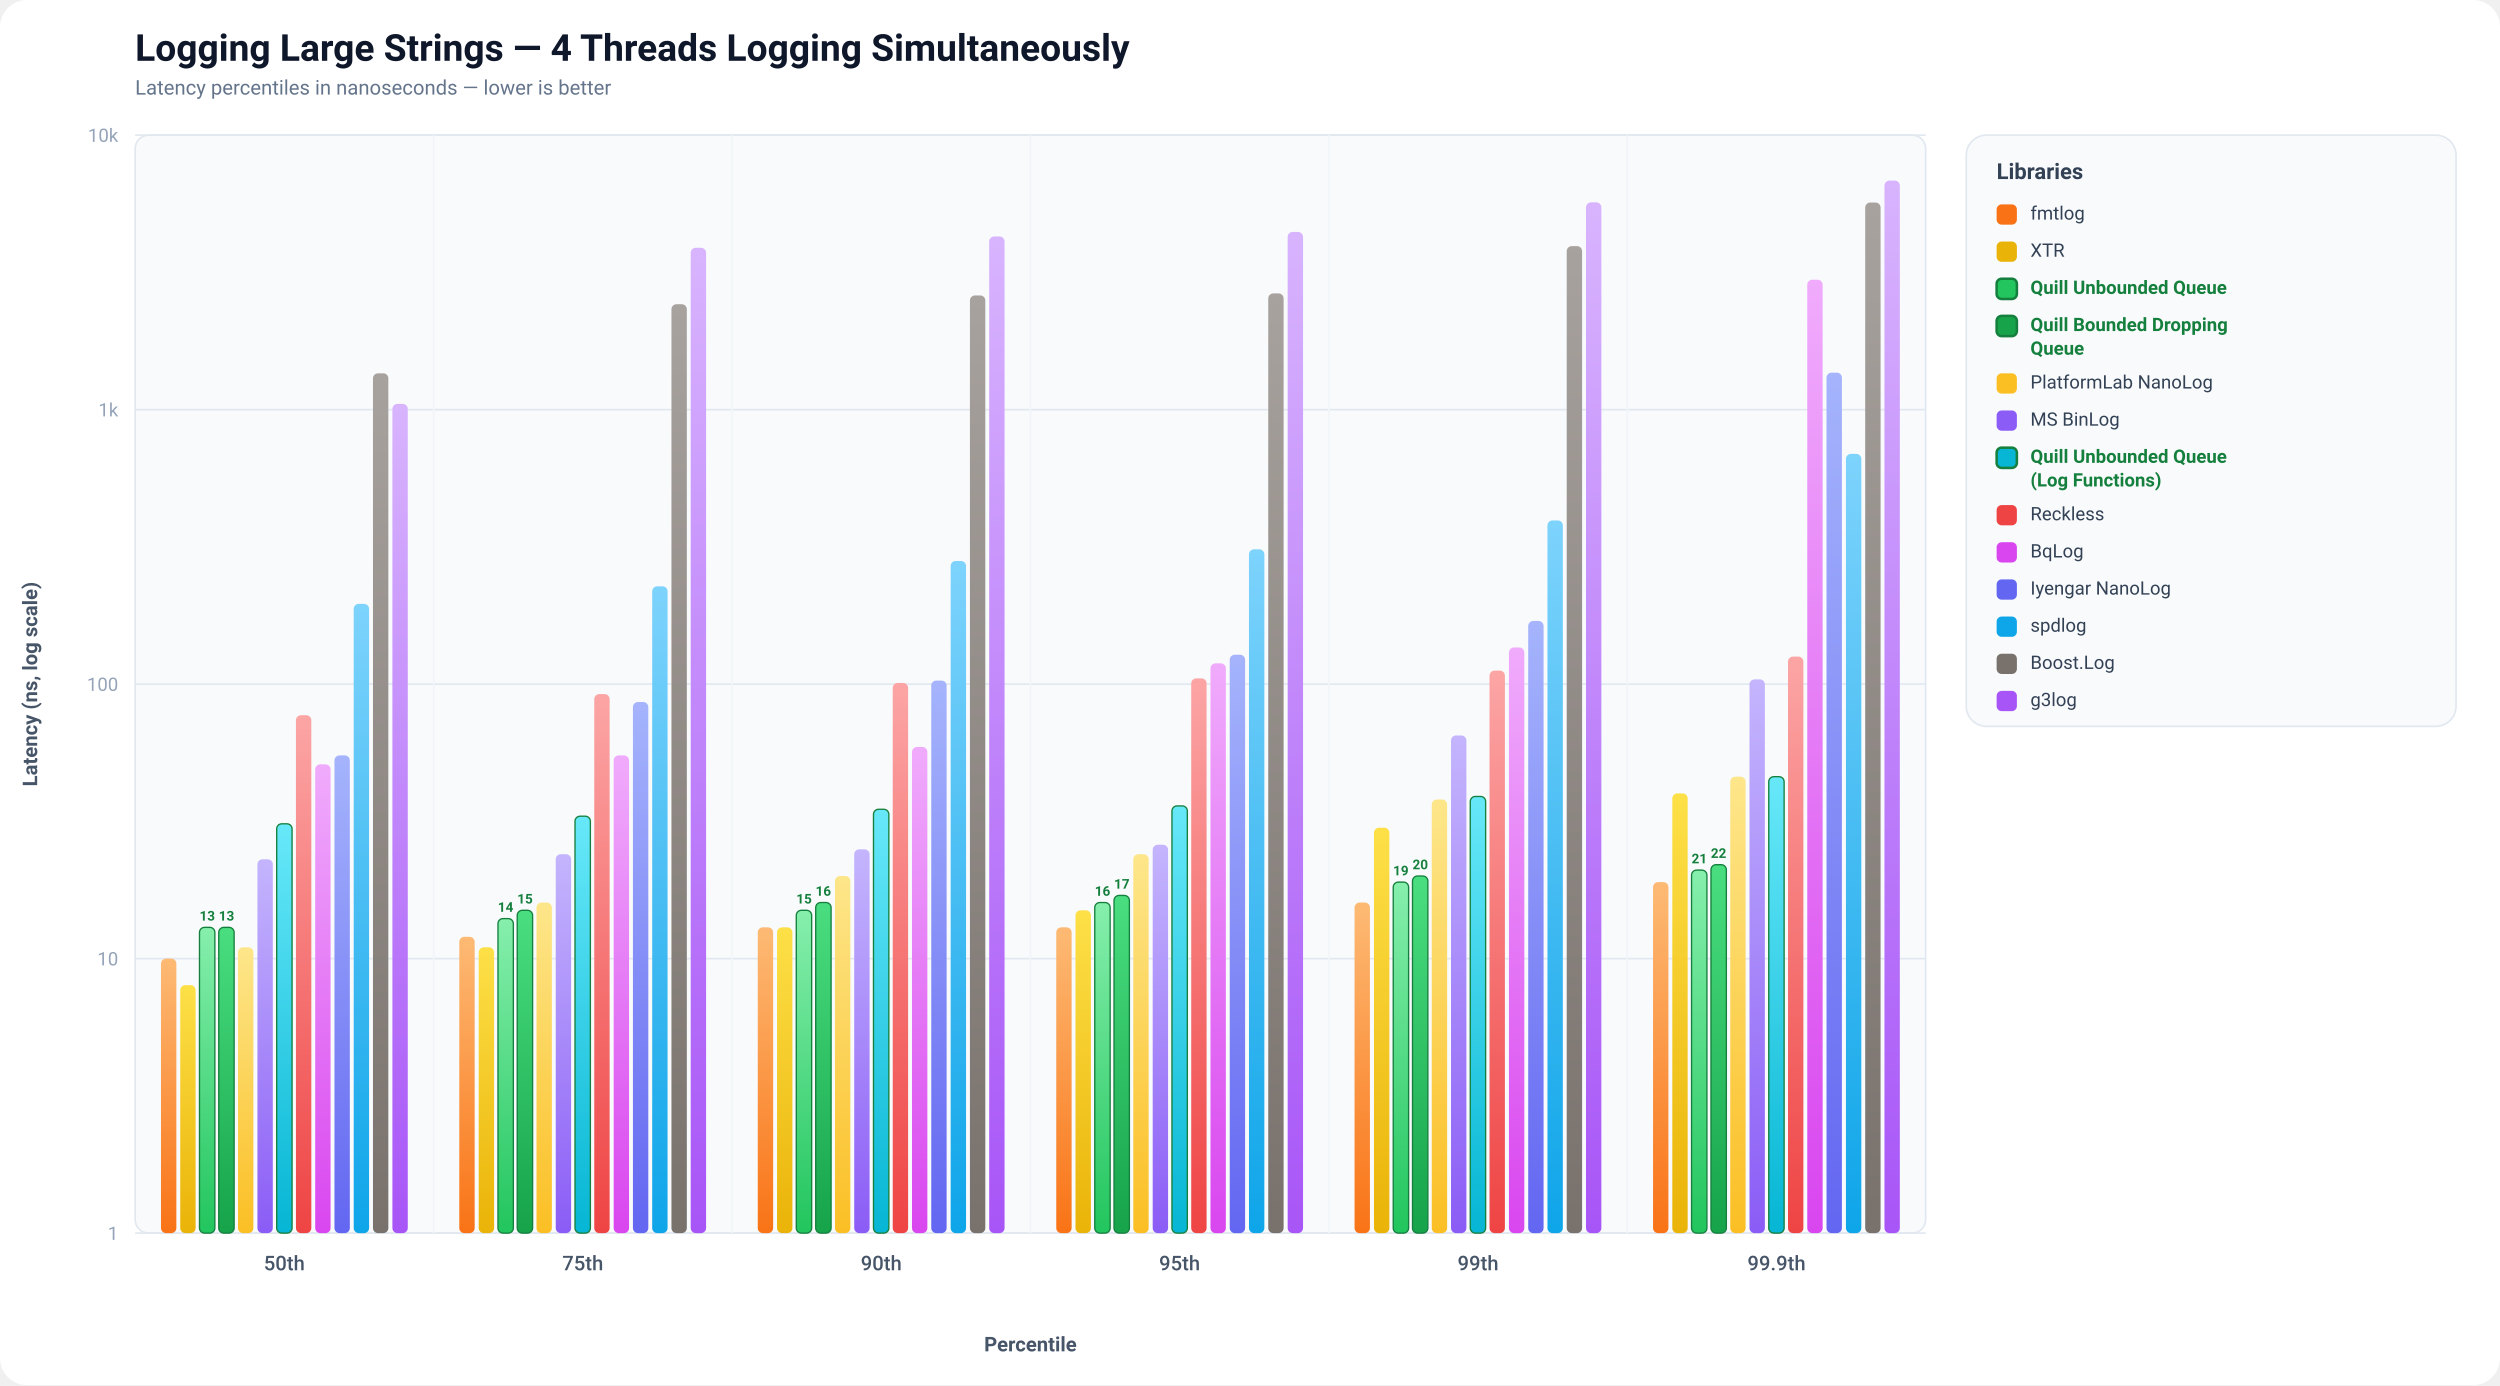
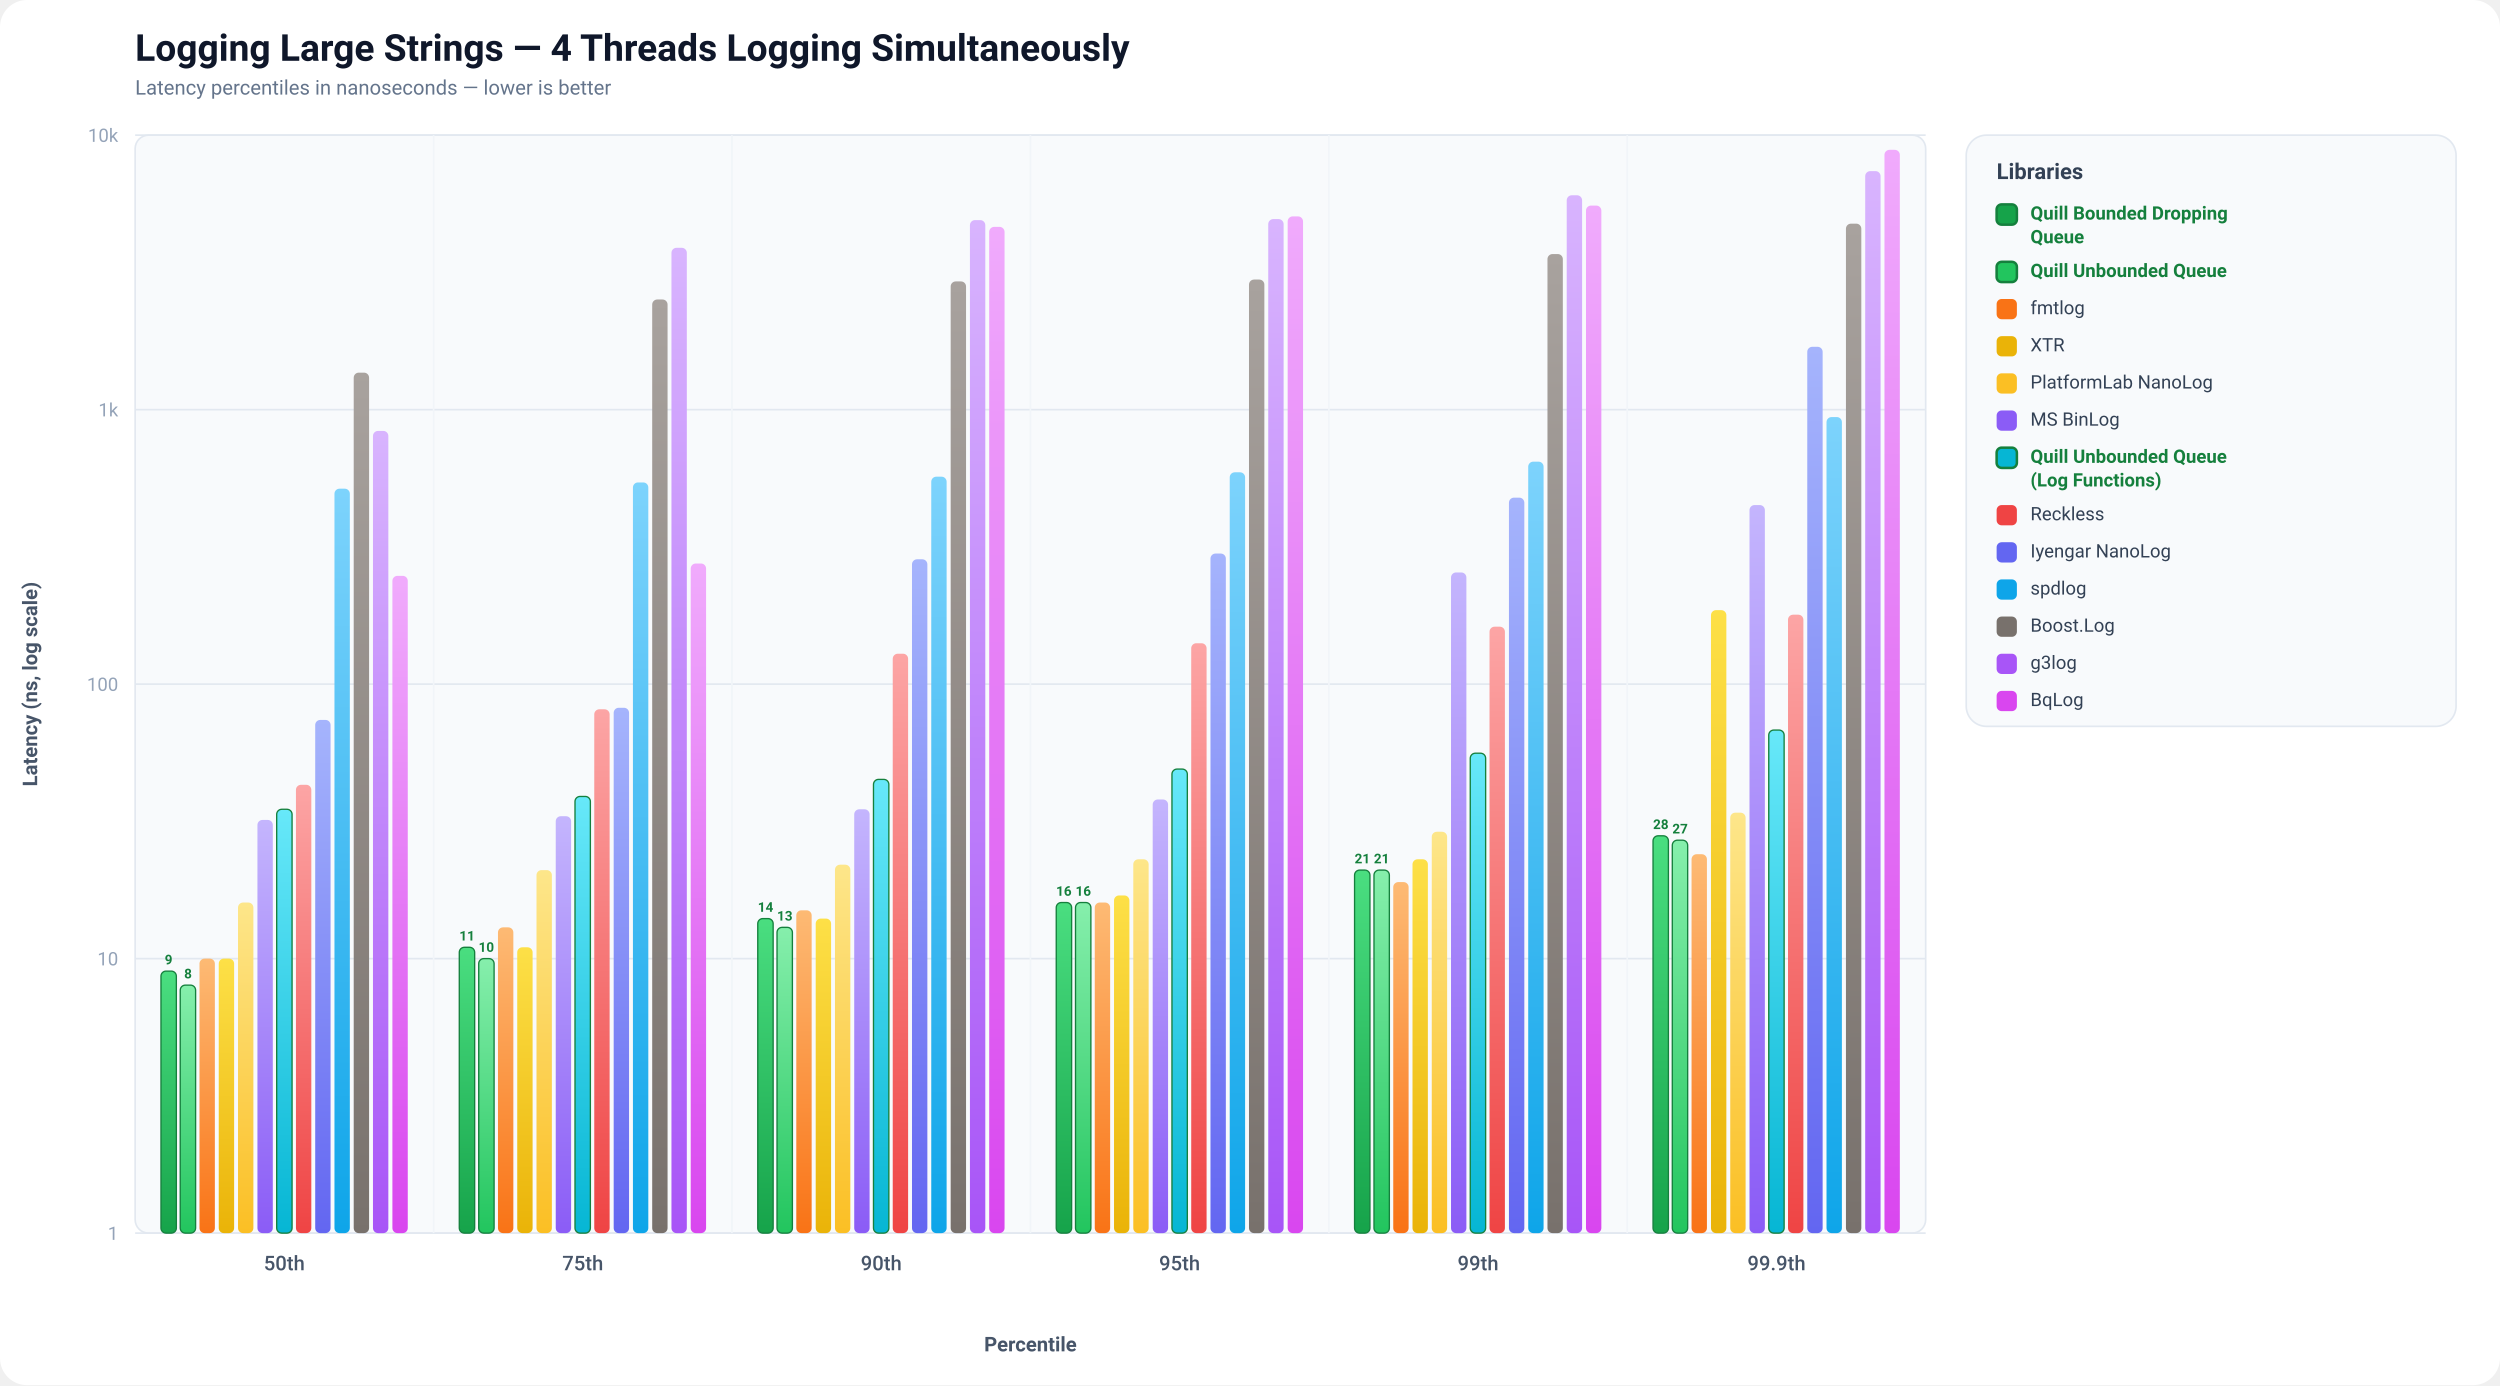
<svg xmlns="http://www.w3.org/2000/svg" width="1480" height="820" viewBox="0 0 1480 820">
  <defs>
+     <linearGradient id="grad_Quill_Bounded_Dropping_Queue" x1="0" y1="0" x2="0" y2="1">
+       <stop offset="0%" stop-color="#4ade80" />
+       <stop offset="100%" stop-color="#16a34a" />
+     </linearGradient>
+     <linearGradient id="grad_Quill_Unbounded_Queue" x1="0" y1="0" x2="0" y2="1">
+       <stop offset="0%" stop-color="#86efac" />
+       <stop offset="100%" stop-color="#22c55e" />
+     </linearGradient>
    <linearGradient id="grad_fmtlog" x1="0" y1="0" x2="0" y2="1">
      <stop offset="0%" stop-color="#fdba74" />
      <stop offset="100%" stop-color="#f97316" />
    </linearGradient>
    <linearGradient id="grad_XTR" x1="0" y1="0" x2="0" y2="1">
      <stop offset="0%" stop-color="#fde047" />
      <stop offset="100%" stop-color="#eab308" />
    </linearGradient>
-     <linearGradient id="grad_Quill_Unbounded_Queue" x1="0" y1="0" x2="0" y2="1">
-       <stop offset="0%" stop-color="#86efac" />
-       <stop offset="100%" stop-color="#22c55e" />
-     </linearGradient>
-     <linearGradient id="grad_Quill_Bounded_Dropping_Queue" x1="0" y1="0" x2="0" y2="1">
-       <stop offset="0%" stop-color="#4ade80" />
-       <stop offset="100%" stop-color="#16a34a" />
-     </linearGradient>
    <linearGradient id="grad_PlatformLab_NanoLog" x1="0" y1="0" x2="0" y2="1">
      <stop offset="0%" stop-color="#fde68a" />
      <stop offset="100%" stop-color="#fbbf24" />
    </linearGradient>
    <linearGradient id="grad_MS_BinLog" x1="0" y1="0" x2="0" y2="1">
      <stop offset="0%" stop-color="#c4b5fd" />
      <stop offset="100%" stop-color="#8b5cf6" />
    </linearGradient>
    <linearGradient id="grad_Quill_Unbounded_Queue__Log_Functions_" x1="0" y1="0" x2="0" y2="1">
      <stop offset="0%" stop-color="#67e8f9" />
      <stop offset="100%" stop-color="#06b6d4" />
    </linearGradient>
    <linearGradient id="grad_Reckless" x1="0" y1="0" x2="0" y2="1">
      <stop offset="0%" stop-color="#fca5a5" />
      <stop offset="100%" stop-color="#ef4444" />
    </linearGradient>
+     <linearGradient id="grad_Iyengar_NanoLog" x1="0" y1="0" x2="0" y2="1">
+       <stop offset="0%" stop-color="#a5b4fc" />
+       <stop offset="100%" stop-color="#6366f1" />
+     </linearGradient>
+     <linearGradient id="grad_spdlog" x1="0" y1="0" x2="0" y2="1">
+       <stop offset="0%" stop-color="#7dd3fc" />
+       <stop offset="100%" stop-color="#0ea5e9" />
+     </linearGradient>
+     <linearGradient id="grad_Boost_Log" x1="0" y1="0" x2="0" y2="1">
+       <stop offset="0%" stop-color="#a8a29e" />
+       <stop offset="100%" stop-color="#78716c" />
+     </linearGradient>
+     <linearGradient id="grad_g3log" x1="0" y1="0" x2="0" y2="1">
+       <stop offset="0%" stop-color="#d8b4fe" />
+       <stop offset="100%" stop-color="#a855f7" />
+     </linearGradient>
    <linearGradient id="grad_BqLog" x1="0" y1="0" x2="0" y2="1">
      <stop offset="0%" stop-color="#f0abfc" />
      <stop offset="100%" stop-color="#d946ef" />
-     </linearGradient>
-     <linearGradient id="grad_Iyengar_NanoLog" x1="0" y1="0" x2="0" y2="1">
-       <stop offset="0%" stop-color="#a5b4fc" />
-       <stop offset="100%" stop-color="#6366f1" />
-     </linearGradient>
-     <linearGradient id="grad_spdlog" x1="0" y1="0" x2="0" y2="1">
-       <stop offset="0%" stop-color="#7dd3fc" />
-       <stop offset="100%" stop-color="#0ea5e9" />
-     </linearGradient>
-     <linearGradient id="grad_Boost_Log" x1="0" y1="0" x2="0" y2="1">
-       <stop offset="0%" stop-color="#a8a29e" />
-       <stop offset="100%" stop-color="#78716c" />
-     </linearGradient>
-     <linearGradient id="grad_g3log" x1="0" y1="0" x2="0" y2="1">
-       <stop offset="0%" stop-color="#d8b4fe" />
-       <stop offset="100%" stop-color="#a855f7" />
    </linearGradient>
  </defs>
  <rect width="100%" height="100%" fill="#ffffff" rx="16" />
  <text x="80.0" y="36.0" font-family="-apple-system, BlinkMacSystemFont, Segoe UI, Roboto, Helvetica Neue, Arial, sans-serif" font-size="22" font-weight="700" text-anchor="start" fill="#0f172a">Logging Large Strings — 4 Threads Logging Simultaneously</text>
  <text x="80.0" y="56.0" font-family="-apple-system, BlinkMacSystemFont, Segoe UI, Roboto, Helvetica Neue, Arial, sans-serif" font-size="12" font-weight="400" text-anchor="start" fill="#64748b">Latency percentiles in nanoseconds — lower is better</text>
  <rect x="80" y="80" width="1060" height="650" rx="8" fill="#f8fafc" stroke="#e2e8f0" stroke-width="1" />
  <line x1="80" y1="730.0" x2="1140" y2="730.0" stroke="#e2e8f0" stroke-width="1" />
  <text x="70.0" y="734.0" font-family="-apple-system, BlinkMacSystemFont, Segoe UI, Roboto, Helvetica Neue, Arial, sans-serif" font-size="11" font-weight="400" text-anchor="end" fill="#94a3b8">1</text>
  <line x1="80" y1="567.5" x2="1140" y2="567.5" stroke="#e2e8f0" stroke-width="1" />
  <text x="70.0" y="571.5" font-family="-apple-system, BlinkMacSystemFont, Segoe UI, Roboto, Helvetica Neue, Arial, sans-serif" font-size="11" font-weight="400" text-anchor="end" fill="#94a3b8">10</text>
  <line x1="80" y1="405.0" x2="1140" y2="405.0" stroke="#e2e8f0" stroke-width="1" />
  <text x="70.0" y="409.0" font-family="-apple-system, BlinkMacSystemFont, Segoe UI, Roboto, Helvetica Neue, Arial, sans-serif" font-size="11" font-weight="400" text-anchor="end" fill="#94a3b8">100</text>
  <line x1="80" y1="242.5" x2="1140" y2="242.5" stroke="#e2e8f0" stroke-width="1" />
  <text x="70.0" y="246.5" font-family="-apple-system, BlinkMacSystemFont, Segoe UI, Roboto, Helvetica Neue, Arial, sans-serif" font-size="11" font-weight="400" text-anchor="end" fill="#94a3b8">1k</text>
  <line x1="80" y1="80.0" x2="1140" y2="80.0" stroke="#e2e8f0" stroke-width="1" />
  <text x="70.0" y="84.0" font-family="-apple-system, BlinkMacSystemFont, Segoe UI, Roboto, Helvetica Neue, Arial, sans-serif" font-size="11" font-weight="400" text-anchor="end" fill="#94a3b8">10k</text>
  <text x="168.3" y="752.0" font-family="-apple-system, BlinkMacSystemFont, Segoe UI, Roboto, Helvetica Neue, Arial, sans-serif" font-size="12" font-weight="500" text-anchor="middle" fill="#475569">50th</text>
-   <rect x="95.3" y="567.5" width="9.1" height="162.5" rx="3" fill="url(#grad_fmtlog)" />
-   <rect x="106.7" y="583.2" width="9.1" height="146.8" rx="3" fill="url(#grad_XTR)" />
-   <rect x="118.1" y="549.0" width="9.1" height="181.0" rx="3" fill="url(#grad_Quill_Unbounded_Queue)" stroke="#15803d" stroke-width="0.8" />
-   <rect x="129.5" y="549.0" width="9.1" height="181.0" rx="3" fill="url(#grad_Quill_Bounded_Dropping_Queue)" stroke="#15803d" stroke-width="0.8" />
-   <rect x="140.9" y="560.8" width="9.1" height="169.2" rx="3" fill="url(#grad_PlatformLab_NanoLog)" />
-   <rect x="152.4" y="508.7" width="9.1" height="221.3" rx="3" fill="url(#grad_MS_BinLog)" />
-   <rect x="163.8" y="487.7" width="9.1" height="242.3" rx="3" fill="url(#grad_Quill_Unbounded_Queue__Log_Functions_)" stroke="#15803d" stroke-width="0.8" />
-   <rect x="175.2" y="423.4" width="9.1" height="306.6" rx="3" fill="url(#grad_Reckless)" />
-   <rect x="186.6" y="452.5" width="9.1" height="277.5" rx="3" fill="url(#grad_BqLog)" />
-   <rect x="198.0" y="447.2" width="9.1" height="282.8" rx="3" fill="url(#grad_Iyengar_NanoLog)" />
-   <rect x="209.4" y="357.5" width="9.1" height="372.5" rx="3" fill="url(#grad_spdlog)" />
-   <rect x="220.8" y="221.0" width="9.1" height="509.0" rx="3" fill="url(#grad_Boost_Log)" />
-   <rect x="232.3" y="239.1" width="9.1" height="490.9" rx="3" fill="url(#grad_g3log)" />
+   <rect x="95.3" y="574.9" width="9.1" height="155.1" rx="3" fill="url(#grad_Quill_Bounded_Dropping_Queue)" stroke="#15803d" stroke-width="0.8" />
+   <rect x="106.7" y="583.2" width="9.1" height="146.8" rx="3" fill="url(#grad_Quill_Unbounded_Queue)" stroke="#15803d" stroke-width="0.8" />
+   <rect x="118.1" y="567.5" width="9.1" height="162.5" rx="3" fill="url(#grad_fmtlog)" />
+   <rect x="129.5" y="567.5" width="9.1" height="162.5" rx="3" fill="url(#grad_XTR)" />
+   <rect x="140.9" y="534.3" width="9.1" height="195.7" rx="3" fill="url(#grad_PlatformLab_NanoLog)" />
+   <rect x="152.4" y="485.4" width="9.1" height="244.6" rx="3" fill="url(#grad_MS_BinLog)" />
+   <rect x="163.8" y="479.1" width="9.1" height="250.9" rx="3" fill="url(#grad_Quill_Unbounded_Queue__Log_Functions_)" stroke="#15803d" stroke-width="0.8" />
+   <rect x="175.2" y="464.6" width="9.1" height="265.4" rx="3" fill="url(#grad_Reckless)" />
+   <rect x="186.6" y="426.2" width="9.1" height="303.8" rx="3" fill="url(#grad_Iyengar_NanoLog)" />
+   <rect x="198.0" y="289.3" width="9.1" height="440.7" rx="3" fill="url(#grad_spdlog)" />
+   <rect x="209.4" y="220.6" width="9.1" height="509.4" rx="3" fill="url(#grad_Boost_Log)" />
+   <rect x="220.8" y="255.1" width="9.1" height="474.9" rx="3" fill="url(#grad_g3log)" />
+   <rect x="232.3" y="340.9" width="9.1" height="389.1" rx="3" fill="url(#grad_BqLog)" />
  <line x1="256.7" y1="80" x2="256.7" y2="730" stroke="#f1f5f9" stroke-width="1" />
  <text x="345.0" y="752.0" font-family="-apple-system, BlinkMacSystemFont, Segoe UI, Roboto, Helvetica Neue, Arial, sans-serif" font-size="12" font-weight="500" text-anchor="middle" fill="#475569">75th</text>
-   <rect x="271.9" y="554.6" width="9.1" height="175.4" rx="3" fill="url(#grad_fmtlog)" />
-   <rect x="283.4" y="560.8" width="9.1" height="169.2" rx="3" fill="url(#grad_XTR)" />
-   <rect x="294.8" y="543.8" width="9.1" height="186.2" rx="3" fill="url(#grad_Quill_Unbounded_Queue)" stroke="#15803d" stroke-width="0.8" />
-   <rect x="306.2" y="538.9" width="9.1" height="191.1" rx="3" fill="url(#grad_Quill_Bounded_Dropping_Queue)" stroke="#15803d" stroke-width="0.8" />
-   <rect x="317.6" y="534.3" width="9.1" height="195.7" rx="3" fill="url(#grad_PlatformLab_NanoLog)" />
-   <rect x="329.0" y="505.7" width="9.1" height="224.3" rx="3" fill="url(#grad_MS_BinLog)" />
-   <rect x="340.4" y="483.2" width="9.1" height="246.8" rx="3" fill="url(#grad_Quill_Unbounded_Queue__Log_Functions_)" stroke="#15803d" stroke-width="0.8" />
-   <rect x="351.8" y="410.9" width="9.1" height="319.1" rx="3" fill="url(#grad_Reckless)" />
-   <rect x="363.3" y="447.2" width="9.1" height="282.8" rx="3" fill="url(#grad_BqLog)" />
-   <rect x="374.7" y="415.6" width="9.1" height="314.4" rx="3" fill="url(#grad_Iyengar_NanoLog)" />
-   <rect x="386.1" y="347.1" width="9.1" height="382.9" rx="3" fill="url(#grad_spdlog)" />
-   <rect x="397.5" y="180.1" width="9.1" height="549.9" rx="3" fill="url(#grad_Boost_Log)" />
-   <rect x="408.9" y="146.7" width="9.1" height="583.3" rx="3" fill="url(#grad_g3log)" />
+   <rect x="271.9" y="560.8" width="9.1" height="169.2" rx="3" fill="url(#grad_Quill_Bounded_Dropping_Queue)" stroke="#15803d" stroke-width="0.8" />
+   <rect x="283.4" y="567.5" width="9.1" height="162.5" rx="3" fill="url(#grad_Quill_Unbounded_Queue)" stroke="#15803d" stroke-width="0.8" />
+   <rect x="294.8" y="549.0" width="9.1" height="181.0" rx="3" fill="url(#grad_fmtlog)" />
+   <rect x="306.2" y="560.8" width="9.1" height="169.2" rx="3" fill="url(#grad_XTR)" />
+   <rect x="317.6" y="515.1" width="9.1" height="214.9" rx="3" fill="url(#grad_PlatformLab_NanoLog)" />
+   <rect x="329.0" y="483.2" width="9.1" height="246.8" rx="3" fill="url(#grad_MS_BinLog)" />
+   <rect x="340.4" y="471.5" width="9.1" height="258.5" rx="3" fill="url(#grad_Quill_Unbounded_Queue__Log_Functions_)" stroke="#15803d" stroke-width="0.8" />
+   <rect x="351.8" y="419.9" width="9.1" height="310.1" rx="3" fill="url(#grad_Reckless)" />
+   <rect x="363.3" y="419.0" width="9.1" height="311.0" rx="3" fill="url(#grad_Iyengar_NanoLog)" />
+   <rect x="374.7" y="285.6" width="9.1" height="444.4" rx="3" fill="url(#grad_spdlog)" />
+   <rect x="386.1" y="177.3" width="9.1" height="552.7" rx="3" fill="url(#grad_Boost_Log)" />
+   <rect x="397.5" y="146.7" width="9.1" height="583.3" rx="3" fill="url(#grad_g3log)" />
+   <rect x="408.9" y="333.6" width="9.1" height="396.4" rx="3" fill="url(#grad_BqLog)" />
  <line x1="433.3" y1="80" x2="433.3" y2="730" stroke="#f1f5f9" stroke-width="1" />
  <text x="521.7" y="752.0" font-family="-apple-system, BlinkMacSystemFont, Segoe UI, Roboto, Helvetica Neue, Arial, sans-serif" font-size="12" font-weight="500" text-anchor="middle" fill="#475569">90th</text>
-   <rect x="448.6" y="549.0" width="9.1" height="181.0" rx="3" fill="url(#grad_fmtlog)" />
-   <rect x="460.0" y="549.0" width="9.1" height="181.0" rx="3" fill="url(#grad_XTR)" />
-   <rect x="471.4" y="538.9" width="9.1" height="191.1" rx="3" fill="url(#grad_Quill_Unbounded_Queue)" stroke="#15803d" stroke-width="0.8" />
-   <rect x="482.9" y="534.3" width="9.1" height="195.7" rx="3" fill="url(#grad_Quill_Bounded_Dropping_Queue)" stroke="#15803d" stroke-width="0.8" />
-   <rect x="494.3" y="518.6" width="9.1" height="211.4" rx="3" fill="url(#grad_PlatformLab_NanoLog)" />
-   <rect x="505.7" y="502.8" width="9.1" height="227.2" rx="3" fill="url(#grad_MS_BinLog)" />
-   <rect x="517.1" y="479.1" width="9.1" height="250.9" rx="3" fill="url(#grad_Quill_Unbounded_Queue__Log_Functions_)" stroke="#15803d" stroke-width="0.8" />
-   <rect x="528.5" y="404.3" width="9.1" height="325.7" rx="3" fill="url(#grad_Reckless)" />
-   <rect x="539.9" y="442.2" width="9.1" height="287.8" rx="3" fill="url(#grad_BqLog)" />
-   <rect x="551.3" y="402.9" width="9.1" height="327.1" rx="3" fill="url(#grad_Iyengar_NanoLog)" />
-   <rect x="562.8" y="332.1" width="9.1" height="397.9" rx="3" fill="url(#grad_spdlog)" />
-   <rect x="574.2" y="174.9" width="9.1" height="555.1" rx="3" fill="url(#grad_Boost_Log)" />
-   <rect x="585.6" y="140.0" width="9.1" height="590.0" rx="3" fill="url(#grad_g3log)" />
+   <rect x="448.6" y="543.8" width="9.1" height="186.2" rx="3" fill="url(#grad_Quill_Bounded_Dropping_Queue)" stroke="#15803d" stroke-width="0.8" />
+   <rect x="460.0" y="549.0" width="9.1" height="181.0" rx="3" fill="url(#grad_Quill_Unbounded_Queue)" stroke="#15803d" stroke-width="0.8" />
+   <rect x="471.4" y="538.9" width="9.1" height="191.1" rx="3" fill="url(#grad_fmtlog)" />
+   <rect x="482.9" y="543.8" width="9.1" height="186.2" rx="3" fill="url(#grad_XTR)" />
+   <rect x="494.3" y="511.9" width="9.1" height="218.1" rx="3" fill="url(#grad_PlatformLab_NanoLog)" />
+   <rect x="505.7" y="479.1" width="9.1" height="250.9" rx="3" fill="url(#grad_MS_BinLog)" />
+   <rect x="517.1" y="461.4" width="9.1" height="268.6" rx="3" fill="url(#grad_Quill_Unbounded_Queue__Log_Functions_)" stroke="#15803d" stroke-width="0.8" />
+   <rect x="528.5" y="387.0" width="9.1" height="343.0" rx="3" fill="url(#grad_Reckless)" />
+   <rect x="539.9" y="331.1" width="9.1" height="398.9" rx="3" fill="url(#grad_Iyengar_NanoLog)" />
+   <rect x="551.3" y="282.2" width="9.1" height="447.8" rx="3" fill="url(#grad_spdlog)" />
+   <rect x="562.8" y="166.6" width="9.1" height="563.4" rx="3" fill="url(#grad_Boost_Log)" />
+   <rect x="574.2" y="130.3" width="9.1" height="599.7" rx="3" fill="url(#grad_g3log)" />
+   <rect x="585.6" y="134.3" width="9.1" height="595.7" rx="3" fill="url(#grad_BqLog)" />
  <line x1="610.0" y1="80" x2="610.0" y2="730" stroke="#f1f5f9" stroke-width="1" />
  <text x="698.3" y="752.0" font-family="-apple-system, BlinkMacSystemFont, Segoe UI, Roboto, Helvetica Neue, Arial, sans-serif" font-size="12" font-weight="500" text-anchor="middle" fill="#475569">95th</text>
-   <rect x="625.3" y="549.0" width="9.1" height="181.0" rx="3" fill="url(#grad_fmtlog)" />
-   <rect x="636.7" y="538.9" width="9.1" height="191.1" rx="3" fill="url(#grad_XTR)" />
-   <rect x="648.1" y="534.3" width="9.1" height="195.7" rx="3" fill="url(#grad_Quill_Unbounded_Queue)" stroke="#15803d" stroke-width="0.8" />
-   <rect x="659.5" y="530.1" width="9.1" height="199.9" rx="3" fill="url(#grad_Quill_Bounded_Dropping_Queue)" stroke="#15803d" stroke-width="0.8" />
-   <rect x="670.9" y="505.7" width="9.1" height="224.3" rx="3" fill="url(#grad_PlatformLab_NanoLog)" />
-   <rect x="682.4" y="500.1" width="9.1" height="229.9" rx="3" fill="url(#grad_MS_BinLog)" />
-   <rect x="693.8" y="477.1" width="9.1" height="252.9" rx="3" fill="url(#grad_Quill_Unbounded_Queue__Log_Functions_)" stroke="#15803d" stroke-width="0.8" />
-   <rect x="705.2" y="401.6" width="9.1" height="328.4" rx="3" fill="url(#grad_Reckless)" />
-   <rect x="716.6" y="392.7" width="9.1" height="337.3" rx="3" fill="url(#grad_BqLog)" />
-   <rect x="728.0" y="387.6" width="9.1" height="342.4" rx="3" fill="url(#grad_Iyengar_NanoLog)" />
-   <rect x="739.4" y="325.2" width="9.1" height="404.8" rx="3" fill="url(#grad_spdlog)" />
-   <rect x="750.8" y="173.7" width="9.1" height="556.3" rx="3" fill="url(#grad_Boost_Log)" />
-   <rect x="762.3" y="137.3" width="9.1" height="592.7" rx="3" fill="url(#grad_g3log)" />
+   <rect x="625.3" y="534.3" width="9.1" height="195.7" rx="3" fill="url(#grad_Quill_Bounded_Dropping_Queue)" stroke="#15803d" stroke-width="0.8" />
+   <rect x="636.7" y="534.3" width="9.1" height="195.7" rx="3" fill="url(#grad_Quill_Unbounded_Queue)" stroke="#15803d" stroke-width="0.8" />
+   <rect x="648.1" y="534.3" width="9.1" height="195.7" rx="3" fill="url(#grad_fmtlog)" />
+   <rect x="659.5" y="530.1" width="9.1" height="199.9" rx="3" fill="url(#grad_XTR)" />
+   <rect x="670.9" y="508.7" width="9.1" height="221.3" rx="3" fill="url(#grad_PlatformLab_NanoLog)" />
+   <rect x="682.4" y="473.3" width="9.1" height="256.7" rx="3" fill="url(#grad_MS_BinLog)" />
+   <rect x="693.8" y="455.3" width="9.1" height="274.7" rx="3" fill="url(#grad_Quill_Unbounded_Queue__Log_Functions_)" stroke="#15803d" stroke-width="0.8" />
+   <rect x="705.2" y="380.8" width="9.1" height="349.2" rx="3" fill="url(#grad_Reckless)" />
+   <rect x="716.6" y="327.7" width="9.1" height="402.3" rx="3" fill="url(#grad_Iyengar_NanoLog)" />
+   <rect x="728.0" y="279.6" width="9.1" height="450.4" rx="3" fill="url(#grad_spdlog)" />
+   <rect x="739.4" y="165.5" width="9.1" height="564.5" rx="3" fill="url(#grad_Boost_Log)" />
+   <rect x="750.8" y="129.7" width="9.1" height="600.3" rx="3" fill="url(#grad_g3log)" />
+   <rect x="762.3" y="128.1" width="9.1" height="601.9" rx="3" fill="url(#grad_BqLog)" />
  <line x1="786.7" y1="80" x2="786.7" y2="730" stroke="#f1f5f9" stroke-width="1" />
  <text x="875.0" y="752.0" font-family="-apple-system, BlinkMacSystemFont, Segoe UI, Roboto, Helvetica Neue, Arial, sans-serif" font-size="12" font-weight="500" text-anchor="middle" fill="#475569">99th</text>
-   <rect x="801.9" y="534.3" width="9.1" height="195.7" rx="3" fill="url(#grad_fmtlog)" />
-   <rect x="813.4" y="490.0" width="9.1" height="240.0" rx="3" fill="url(#grad_XTR)" />
-   <rect x="824.8" y="522.2" width="9.1" height="207.8" rx="3" fill="url(#grad_Quill_Unbounded_Queue)" stroke="#15803d" stroke-width="0.8" />
-   <rect x="836.2" y="518.6" width="9.1" height="211.4" rx="3" fill="url(#grad_Quill_Bounded_Dropping_Queue)" stroke="#15803d" stroke-width="0.8" />
-   <rect x="847.6" y="473.3" width="9.1" height="256.7" rx="3" fill="url(#grad_PlatformLab_NanoLog)" />
-   <rect x="859.0" y="435.4" width="9.1" height="294.6" rx="3" fill="url(#grad_MS_BinLog)" />
-   <rect x="870.4" y="471.5" width="9.1" height="258.5" rx="3" fill="url(#grad_Quill_Unbounded_Queue__Log_Functions_)" stroke="#15803d" stroke-width="0.8" />
-   <rect x="881.8" y="397.0" width="9.1" height="333.0" rx="3" fill="url(#grad_Reckless)" />
-   <rect x="893.3" y="383.3" width="9.1" height="346.7" rx="3" fill="url(#grad_BqLog)" />
-   <rect x="904.7" y="367.6" width="9.1" height="362.4" rx="3" fill="url(#grad_Iyengar_NanoLog)" />
-   <rect x="916.1" y="308.1" width="9.1" height="421.9" rx="3" fill="url(#grad_spdlog)" />
-   <rect x="927.5" y="145.7" width="9.1" height="584.3" rx="3" fill="url(#grad_Boost_Log)" />
-   <rect x="938.9" y="119.8" width="9.1" height="610.2" rx="3" fill="url(#grad_g3log)" />
+   <rect x="801.9" y="515.1" width="9.1" height="214.9" rx="3" fill="url(#grad_Quill_Bounded_Dropping_Queue)" stroke="#15803d" stroke-width="0.8" />
+   <rect x="813.4" y="515.1" width="9.1" height="214.9" rx="3" fill="url(#grad_Quill_Unbounded_Queue)" stroke="#15803d" stroke-width="0.8" />
+   <rect x="824.8" y="522.2" width="9.1" height="207.8" rx="3" fill="url(#grad_fmtlog)" />
+   <rect x="836.2" y="508.7" width="9.1" height="221.3" rx="3" fill="url(#grad_XTR)" />
+   <rect x="847.6" y="492.4" width="9.1" height="237.6" rx="3" fill="url(#grad_PlatformLab_NanoLog)" />
+   <rect x="859.0" y="338.9" width="9.1" height="391.1" rx="3" fill="url(#grad_MS_BinLog)" />
+   <rect x="870.4" y="445.9" width="9.1" height="284.1" rx="3" fill="url(#grad_Quill_Unbounded_Queue__Log_Functions_)" stroke="#15803d" stroke-width="0.8" />
+   <rect x="881.8" y="371.0" width="9.1" height="359.0" rx="3" fill="url(#grad_Reckless)" />
+   <rect x="893.3" y="294.6" width="9.1" height="435.4" rx="3" fill="url(#grad_Iyengar_NanoLog)" />
+   <rect x="904.7" y="273.3" width="9.1" height="456.7" rx="3" fill="url(#grad_spdlog)" />
+   <rect x="916.1" y="150.4" width="9.1" height="579.6" rx="3" fill="url(#grad_Boost_Log)" />
+   <rect x="927.5" y="115.6" width="9.1" height="614.4" rx="3" fill="url(#grad_g3log)" />
+   <rect x="938.9" y="121.7" width="9.1" height="608.3" rx="3" fill="url(#grad_BqLog)" />
  <line x1="963.3" y1="80" x2="963.3" y2="730" stroke="#f1f5f9" stroke-width="1" />
  <text x="1051.7" y="752.0" font-family="-apple-system, BlinkMacSystemFont, Segoe UI, Roboto, Helvetica Neue, Arial, sans-serif" font-size="12" font-weight="500" text-anchor="middle" fill="#475569">99.9th</text>
-   <rect x="978.6" y="522.2" width="9.1" height="207.8" rx="3" fill="url(#grad_fmtlog)" />
-   <rect x="990.0" y="469.7" width="9.1" height="260.3" rx="3" fill="url(#grad_XTR)" />
-   <rect x="1001.4" y="515.1" width="9.1" height="214.9" rx="3" fill="url(#grad_Quill_Unbounded_Queue)" stroke="#15803d" stroke-width="0.8" />
-   <rect x="1012.9" y="511.9" width="9.1" height="218.1" rx="3" fill="url(#grad_Quill_Bounded_Dropping_Queue)" stroke="#15803d" stroke-width="0.8" />
-   <rect x="1024.3" y="459.8" width="9.1" height="270.2" rx="3" fill="url(#grad_PlatformLab_NanoLog)" />
-   <rect x="1035.7" y="402.2" width="9.1" height="327.8" rx="3" fill="url(#grad_MS_BinLog)" />
-   <rect x="1047.1" y="459.8" width="9.1" height="270.2" rx="3" fill="url(#grad_Quill_Unbounded_Queue__Log_Functions_)" stroke="#15803d" stroke-width="0.8" />
-   <rect x="1058.5" y="388.7" width="9.1" height="341.3" rx="3" fill="url(#grad_Reckless)" />
-   <rect x="1069.9" y="165.6" width="9.1" height="564.4" rx="3" fill="url(#grad_BqLog)" />
-   <rect x="1081.3" y="220.6" width="9.1" height="509.4" rx="3" fill="url(#grad_Iyengar_NanoLog)" />
-   <rect x="1092.8" y="268.7" width="9.1" height="461.3" rx="3" fill="url(#grad_spdlog)" />
-   <rect x="1104.2" y="119.9" width="9.1" height="610.1" rx="3" fill="url(#grad_Boost_Log)" />
-   <rect x="1115.6" y="106.9" width="9.1" height="623.1" rx="3" fill="url(#grad_g3log)" />
-   <text x="122.7" y="545.0" font-family="-apple-system, BlinkMacSystemFont, Segoe UI, Roboto, Helvetica Neue, Arial, sans-serif" font-size="8" font-weight="700" text-anchor="middle" fill="#15803d">13</text>
-   <text x="134.1" y="545.0" font-family="-apple-system, BlinkMacSystemFont, Segoe UI, Roboto, Helvetica Neue, Arial, sans-serif" font-size="8" font-weight="700" text-anchor="middle" fill="#15803d">13</text>
-   <text x="299.3" y="539.8" font-family="-apple-system, BlinkMacSystemFont, Segoe UI, Roboto, Helvetica Neue, Arial, sans-serif" font-size="8" font-weight="700" text-anchor="middle" fill="#15803d">14</text>
-   <text x="310.8" y="534.9" font-family="-apple-system, BlinkMacSystemFont, Segoe UI, Roboto, Helvetica Neue, Arial, sans-serif" font-size="8" font-weight="700" text-anchor="middle" fill="#15803d">15</text>
-   <text x="476.0" y="534.9" font-family="-apple-system, BlinkMacSystemFont, Segoe UI, Roboto, Helvetica Neue, Arial, sans-serif" font-size="8" font-weight="700" text-anchor="middle" fill="#15803d">15</text>
-   <text x="487.4" y="530.3" font-family="-apple-system, BlinkMacSystemFont, Segoe UI, Roboto, Helvetica Neue, Arial, sans-serif" font-size="8" font-weight="700" text-anchor="middle" fill="#15803d">16</text>
-   <text x="652.7" y="530.3" font-family="-apple-system, BlinkMacSystemFont, Segoe UI, Roboto, Helvetica Neue, Arial, sans-serif" font-size="8" font-weight="700" text-anchor="middle" fill="#15803d">16</text>
-   <text x="664.1" y="526.1" font-family="-apple-system, BlinkMacSystemFont, Segoe UI, Roboto, Helvetica Neue, Arial, sans-serif" font-size="8" font-weight="700" text-anchor="middle" fill="#15803d">17</text>
-   <text x="829.3" y="518.2" font-family="-apple-system, BlinkMacSystemFont, Segoe UI, Roboto, Helvetica Neue, Arial, sans-serif" font-size="8" font-weight="700" text-anchor="middle" fill="#15803d">19</text>
-   <text x="840.8" y="514.6" font-family="-apple-system, BlinkMacSystemFont, Segoe UI, Roboto, Helvetica Neue, Arial, sans-serif" font-size="8" font-weight="700" text-anchor="middle" fill="#15803d">20</text>
-   <text x="1006.0" y="511.1" font-family="-apple-system, BlinkMacSystemFont, Segoe UI, Roboto, Helvetica Neue, Arial, sans-serif" font-size="8" font-weight="700" text-anchor="middle" fill="#15803d">21</text>
-   <text x="1017.4" y="507.9" font-family="-apple-system, BlinkMacSystemFont, Segoe UI, Roboto, Helvetica Neue, Arial, sans-serif" font-size="8" font-weight="700" text-anchor="middle" fill="#15803d">22</text>
+   <rect x="978.6" y="494.8" width="9.1" height="235.2" rx="3" fill="url(#grad_Quill_Bounded_Dropping_Queue)" stroke="#15803d" stroke-width="0.8" />
+   <rect x="990.0" y="497.4" width="9.1" height="232.6" rx="3" fill="url(#grad_Quill_Unbounded_Queue)" stroke="#15803d" stroke-width="0.8" />
+   <rect x="1001.4" y="505.7" width="9.1" height="224.3" rx="3" fill="url(#grad_fmtlog)" />
+   <rect x="1012.9" y="361.2" width="9.1" height="368.8" rx="3" fill="url(#grad_XTR)" />
+   <rect x="1024.3" y="481.1" width="9.1" height="248.9" rx="3" fill="url(#grad_PlatformLab_NanoLog)" />
+   <rect x="1035.7" y="299.0" width="9.1" height="431.0" rx="3" fill="url(#grad_MS_BinLog)" />
+   <rect x="1047.1" y="432.2" width="9.1" height="297.8" rx="3" fill="url(#grad_Quill_Unbounded_Queue__Log_Functions_)" stroke="#15803d" stroke-width="0.8" />
+   <rect x="1058.5" y="363.9" width="9.1" height="366.1" rx="3" fill="url(#grad_Reckless)" />
+   <rect x="1069.9" y="205.3" width="9.1" height="524.7" rx="3" fill="url(#grad_Iyengar_NanoLog)" />
+   <rect x="1081.3" y="246.9" width="9.1" height="483.1" rx="3" fill="url(#grad_spdlog)" />
+   <rect x="1092.8" y="132.4" width="9.1" height="597.6" rx="3" fill="url(#grad_Boost_Log)" />
+   <rect x="1104.2" y="101.3" width="9.1" height="628.7" rx="3" fill="url(#grad_g3log)" />
+   <rect x="1115.6" y="88.7" width="9.1" height="641.3" rx="3" fill="url(#grad_BqLog)" />
+   <text x="99.8" y="570.9" font-family="-apple-system, BlinkMacSystemFont, Segoe UI, Roboto, Helvetica Neue, Arial, sans-serif" font-size="8" font-weight="700" text-anchor="middle" fill="#15803d">9</text>
+   <text x="111.3" y="579.2" font-family="-apple-system, BlinkMacSystemFont, Segoe UI, Roboto, Helvetica Neue, Arial, sans-serif" font-size="8" font-weight="700" text-anchor="middle" fill="#15803d">8</text>
+   <text x="276.5" y="556.8" font-family="-apple-system, BlinkMacSystemFont, Segoe UI, Roboto, Helvetica Neue, Arial, sans-serif" font-size="8" font-weight="700" text-anchor="middle" fill="#15803d">11</text>
+   <text x="287.9" y="563.5" font-family="-apple-system, BlinkMacSystemFont, Segoe UI, Roboto, Helvetica Neue, Arial, sans-serif" font-size="8" font-weight="700" text-anchor="middle" fill="#15803d">10</text>
+   <text x="453.2" y="539.8" font-family="-apple-system, BlinkMacSystemFont, Segoe UI, Roboto, Helvetica Neue, Arial, sans-serif" font-size="8" font-weight="700" text-anchor="middle" fill="#15803d">14</text>
+   <text x="464.6" y="545.0" font-family="-apple-system, BlinkMacSystemFont, Segoe UI, Roboto, Helvetica Neue, Arial, sans-serif" font-size="8" font-weight="700" text-anchor="middle" fill="#15803d">13</text>
+   <text x="629.8" y="530.3" font-family="-apple-system, BlinkMacSystemFont, Segoe UI, Roboto, Helvetica Neue, Arial, sans-serif" font-size="8" font-weight="700" text-anchor="middle" fill="#15803d">16</text>
+   <text x="641.3" y="530.3" font-family="-apple-system, BlinkMacSystemFont, Segoe UI, Roboto, Helvetica Neue, Arial, sans-serif" font-size="8" font-weight="700" text-anchor="middle" fill="#15803d">16</text>
+   <text x="806.5" y="511.1" font-family="-apple-system, BlinkMacSystemFont, Segoe UI, Roboto, Helvetica Neue, Arial, sans-serif" font-size="8" font-weight="700" text-anchor="middle" fill="#15803d">21</text>
+   <text x="817.9" y="511.1" font-family="-apple-system, BlinkMacSystemFont, Segoe UI, Roboto, Helvetica Neue, Arial, sans-serif" font-size="8" font-weight="700" text-anchor="middle" fill="#15803d">21</text>
+   <text x="983.2" y="490.8" font-family="-apple-system, BlinkMacSystemFont, Segoe UI, Roboto, Helvetica Neue, Arial, sans-serif" font-size="8" font-weight="700" text-anchor="middle" fill="#15803d">28</text>
+   <text x="994.6" y="493.4" font-family="-apple-system, BlinkMacSystemFont, Segoe UI, Roboto, Helvetica Neue, Arial, sans-serif" font-size="8" font-weight="700" text-anchor="middle" fill="#15803d">27</text>
  <text x="610.0" y="800.0" font-family="-apple-system, BlinkMacSystemFont, Segoe UI, Roboto, Helvetica Neue, Arial, sans-serif" font-size="12" font-weight="600" text-anchor="middle" fill="#475569">Percentile</text>
  <text x="22.0" y="405.0" font-family="-apple-system, BlinkMacSystemFont, Segoe UI, Roboto, Helvetica Neue, Arial, sans-serif" font-size="12" font-weight="600" text-anchor="middle" fill="#475569" transform="rotate(-90 22 405.0)">Latency (ns, log scale)</text>
  <rect x="1164.0" y="80.0" width="290" height="350" rx="12" fill="#f8fafc" stroke="#e2e8f0" stroke-width="1" />
  <text x="1182.0" y="106.0" font-family="-apple-system, BlinkMacSystemFont, Segoe UI, Roboto, Helvetica Neue, Arial, sans-serif" font-size="13" font-weight="700" text-anchor="start" fill="#334155">Libraries</text>
-   <rect x="1182.0" y="121.0" width="12" height="12" rx="3" fill="#f97316" />
-   <text x="1202.0" y="130.0" font-family="-apple-system, BlinkMacSystemFont, Segoe UI, Roboto, Helvetica Neue, Arial, sans-serif" font-size="11" font-weight="400" text-anchor="start" fill="#334155">fmtlog</text>
-   <rect x="1182.0" y="143.0" width="12" height="12" rx="3" fill="#eab308" />
-   <text x="1202.0" y="152.0" font-family="-apple-system, BlinkMacSystemFont, Segoe UI, Roboto, Helvetica Neue, Arial, sans-serif" font-size="11" font-weight="400" text-anchor="start" fill="#334155">XTR</text>
-   <rect x="1182.0" y="165.0" width="12" height="12" rx="3" fill="#22c55e" stroke="#15803d" stroke-width="1.5" />
-   <text x="1202.0" y="174.0" font-family="-apple-system, BlinkMacSystemFont, Segoe UI, Roboto, Helvetica Neue, Arial, sans-serif" font-size="11" font-weight="600" text-anchor="start" fill="#15803d">Quill Unbounded Queue</text>
-   <rect x="1182.0" y="187.0" width="12" height="12" rx="3" fill="#16a34a" stroke="#15803d" stroke-width="1.5" />
-   <text x="1202.0" y="196.0" font-family="-apple-system, BlinkMacSystemFont, Segoe UI, Roboto, Helvetica Neue, Arial, sans-serif" font-size="11" font-weight="600" text-anchor="start" fill="#15803d">Quill Bounded Dropping</text>
-   <text x="1202.0" y="210.0" font-family="-apple-system, BlinkMacSystemFont, Segoe UI, Roboto, Helvetica Neue, Arial, sans-serif" font-size="11" font-weight="600" text-anchor="start" fill="#15803d">Queue</text>
+   <rect x="1182.0" y="121.0" width="12" height="12" rx="3" fill="#16a34a" stroke="#15803d" stroke-width="1.5" />
+   <text x="1202.0" y="130.0" font-family="-apple-system, BlinkMacSystemFont, Segoe UI, Roboto, Helvetica Neue, Arial, sans-serif" font-size="11" font-weight="600" text-anchor="start" fill="#15803d">Quill Bounded Dropping</text>
+   <text x="1202.0" y="144.0" font-family="-apple-system, BlinkMacSystemFont, Segoe UI, Roboto, Helvetica Neue, Arial, sans-serif" font-size="11" font-weight="600" text-anchor="start" fill="#15803d">Queue</text>
+   <rect x="1182.0" y="155.0" width="12" height="12" rx="3" fill="#22c55e" stroke="#15803d" stroke-width="1.5" />
+   <text x="1202.0" y="164.0" font-family="-apple-system, BlinkMacSystemFont, Segoe UI, Roboto, Helvetica Neue, Arial, sans-serif" font-size="11" font-weight="600" text-anchor="start" fill="#15803d">Quill Unbounded Queue</text>
+   <rect x="1182.0" y="177.0" width="12" height="12" rx="3" fill="#f97316" />
+   <text x="1202.0" y="186.0" font-family="-apple-system, BlinkMacSystemFont, Segoe UI, Roboto, Helvetica Neue, Arial, sans-serif" font-size="11" font-weight="400" text-anchor="start" fill="#334155">fmtlog</text>
+   <rect x="1182.0" y="199.0" width="12" height="12" rx="3" fill="#eab308" />
+   <text x="1202.0" y="208.0" font-family="-apple-system, BlinkMacSystemFont, Segoe UI, Roboto, Helvetica Neue, Arial, sans-serif" font-size="11" font-weight="400" text-anchor="start" fill="#334155">XTR</text>
  <rect x="1182.0" y="221.0" width="12" height="12" rx="3" fill="#fbbf24" />
  <text x="1202.0" y="230.0" font-family="-apple-system, BlinkMacSystemFont, Segoe UI, Roboto, Helvetica Neue, Arial, sans-serif" font-size="11" font-weight="400" text-anchor="start" fill="#334155">PlatformLab NanoLog</text>
  <rect x="1182.0" y="243.0" width="12" height="12" rx="3" fill="#8b5cf6" />
  <text x="1202.0" y="252.0" font-family="-apple-system, BlinkMacSystemFont, Segoe UI, Roboto, Helvetica Neue, Arial, sans-serif" font-size="11" font-weight="400" text-anchor="start" fill="#334155">MS BinLog</text>
  <rect x="1182.0" y="265.0" width="12" height="12" rx="3" fill="#06b6d4" stroke="#15803d" stroke-width="1.5" />
  <text x="1202.0" y="274.0" font-family="-apple-system, BlinkMacSystemFont, Segoe UI, Roboto, Helvetica Neue, Arial, sans-serif" font-size="11" font-weight="600" text-anchor="start" fill="#15803d">Quill Unbounded Queue</text>
  <text x="1202.0" y="288.0" font-family="-apple-system, BlinkMacSystemFont, Segoe UI, Roboto, Helvetica Neue, Arial, sans-serif" font-size="11" font-weight="600" text-anchor="start" fill="#15803d">(Log Functions)</text>
  <rect x="1182.0" y="299.0" width="12" height="12" rx="3" fill="#ef4444" />
  <text x="1202.0" y="308.0" font-family="-apple-system, BlinkMacSystemFont, Segoe UI, Roboto, Helvetica Neue, Arial, sans-serif" font-size="11" font-weight="400" text-anchor="start" fill="#334155">Reckless</text>
-   <rect x="1182.0" y="321.0" width="12" height="12" rx="3" fill="#d946ef" />
-   <text x="1202.0" y="330.0" font-family="-apple-system, BlinkMacSystemFont, Segoe UI, Roboto, Helvetica Neue, Arial, sans-serif" font-size="11" font-weight="400" text-anchor="start" fill="#334155">BqLog</text>
-   <rect x="1182.0" y="343.0" width="12" height="12" rx="3" fill="#6366f1" />
-   <text x="1202.0" y="352.0" font-family="-apple-system, BlinkMacSystemFont, Segoe UI, Roboto, Helvetica Neue, Arial, sans-serif" font-size="11" font-weight="400" text-anchor="start" fill="#334155">Iyengar NanoLog</text>
-   <rect x="1182.0" y="365.0" width="12" height="12" rx="3" fill="#0ea5e9" />
-   <text x="1202.0" y="374.0" font-family="-apple-system, BlinkMacSystemFont, Segoe UI, Roboto, Helvetica Neue, Arial, sans-serif" font-size="11" font-weight="400" text-anchor="start" fill="#334155">spdlog</text>
-   <rect x="1182.0" y="387.0" width="12" height="12" rx="3" fill="#78716c" />
-   <text x="1202.0" y="396.0" font-family="-apple-system, BlinkMacSystemFont, Segoe UI, Roboto, Helvetica Neue, Arial, sans-serif" font-size="11" font-weight="400" text-anchor="start" fill="#334155">Boost.Log</text>
-   <rect x="1182.0" y="409.0" width="12" height="12" rx="3" fill="#a855f7" />
-   <text x="1202.0" y="418.0" font-family="-apple-system, BlinkMacSystemFont, Segoe UI, Roboto, Helvetica Neue, Arial, sans-serif" font-size="11" font-weight="400" text-anchor="start" fill="#334155">g3log</text>
+   <rect x="1182.0" y="321.0" width="12" height="12" rx="3" fill="#6366f1" />
+   <text x="1202.0" y="330.0" font-family="-apple-system, BlinkMacSystemFont, Segoe UI, Roboto, Helvetica Neue, Arial, sans-serif" font-size="11" font-weight="400" text-anchor="start" fill="#334155">Iyengar NanoLog</text>
+   <rect x="1182.0" y="343.0" width="12" height="12" rx="3" fill="#0ea5e9" />
+   <text x="1202.0" y="352.0" font-family="-apple-system, BlinkMacSystemFont, Segoe UI, Roboto, Helvetica Neue, Arial, sans-serif" font-size="11" font-weight="400" text-anchor="start" fill="#334155">spdlog</text>
+   <rect x="1182.0" y="365.0" width="12" height="12" rx="3" fill="#78716c" />
+   <text x="1202.0" y="374.0" font-family="-apple-system, BlinkMacSystemFont, Segoe UI, Roboto, Helvetica Neue, Arial, sans-serif" font-size="11" font-weight="400" text-anchor="start" fill="#334155">Boost.Log</text>
+   <rect x="1182.0" y="387.0" width="12" height="12" rx="3" fill="#a855f7" />
+   <text x="1202.0" y="396.0" font-family="-apple-system, BlinkMacSystemFont, Segoe UI, Roboto, Helvetica Neue, Arial, sans-serif" font-size="11" font-weight="400" text-anchor="start" fill="#334155">g3log</text>
+   <rect x="1182.0" y="409.0" width="12" height="12" rx="3" fill="#d946ef" />
+   <text x="1202.0" y="418.0" font-family="-apple-system, BlinkMacSystemFont, Segoe UI, Roboto, Helvetica Neue, Arial, sans-serif" font-size="11" font-weight="400" text-anchor="start" fill="#334155">BqLog</text>
</svg>
